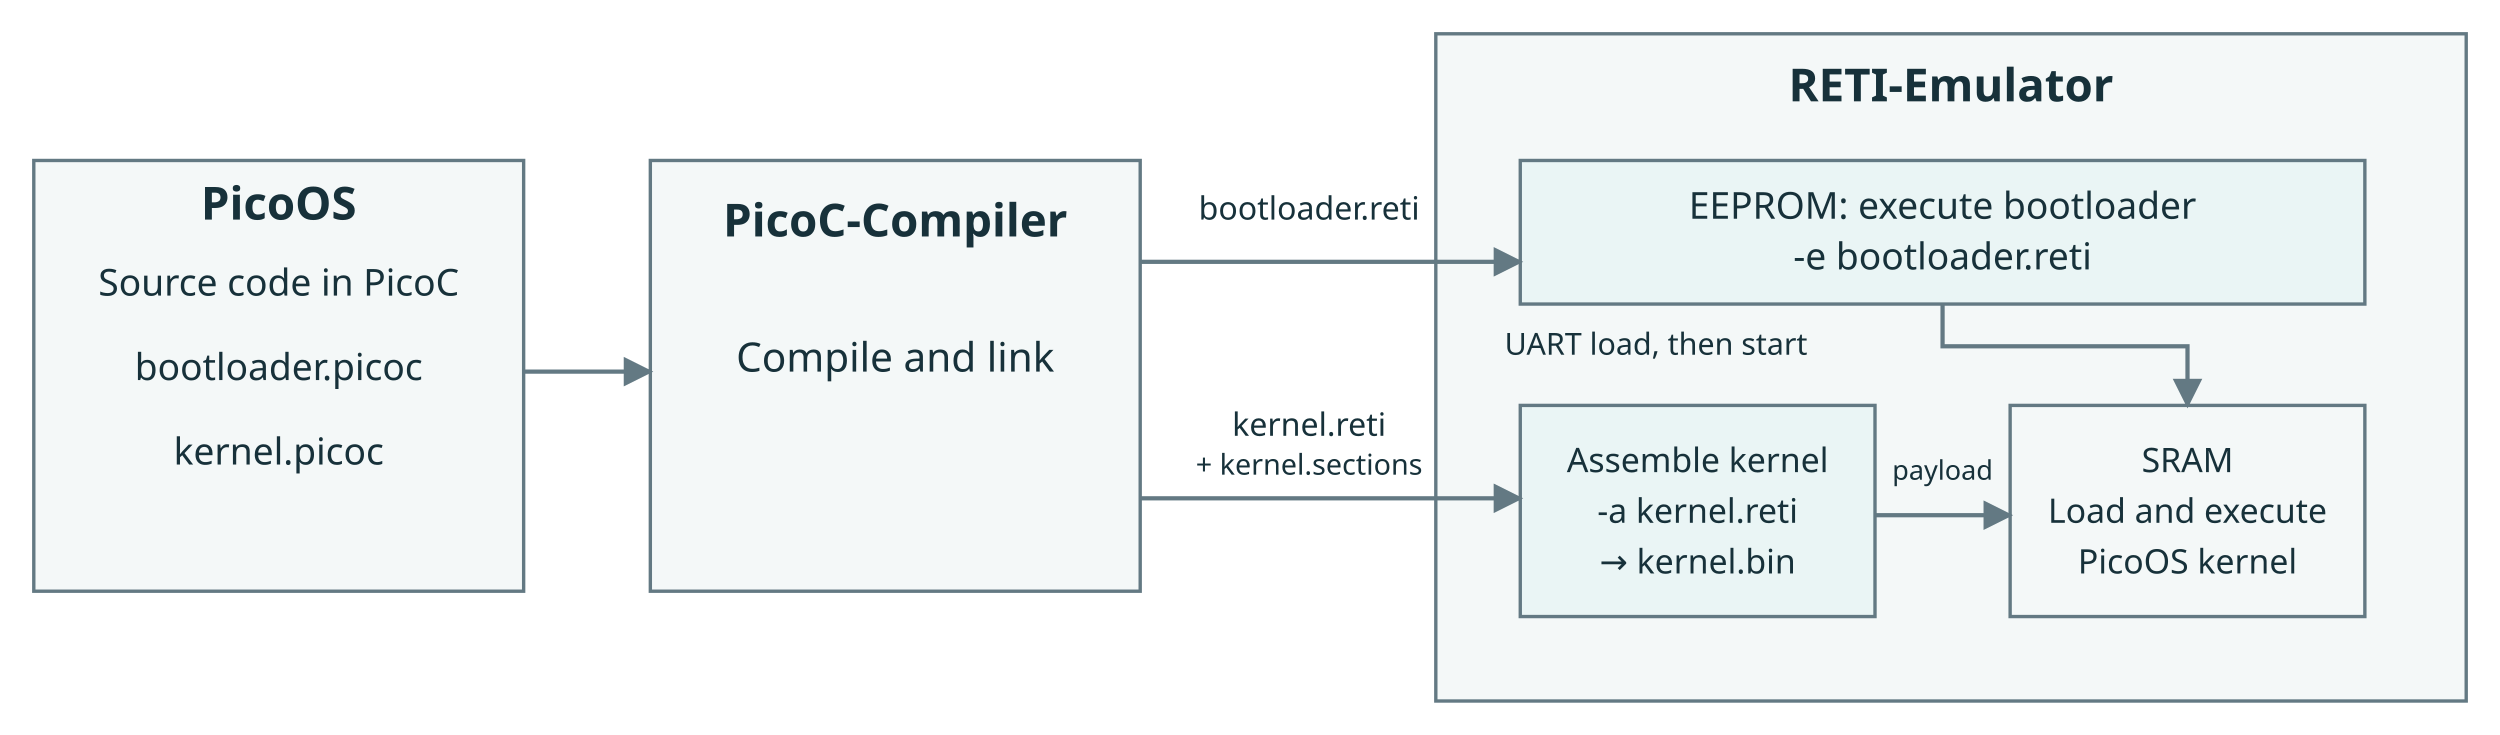
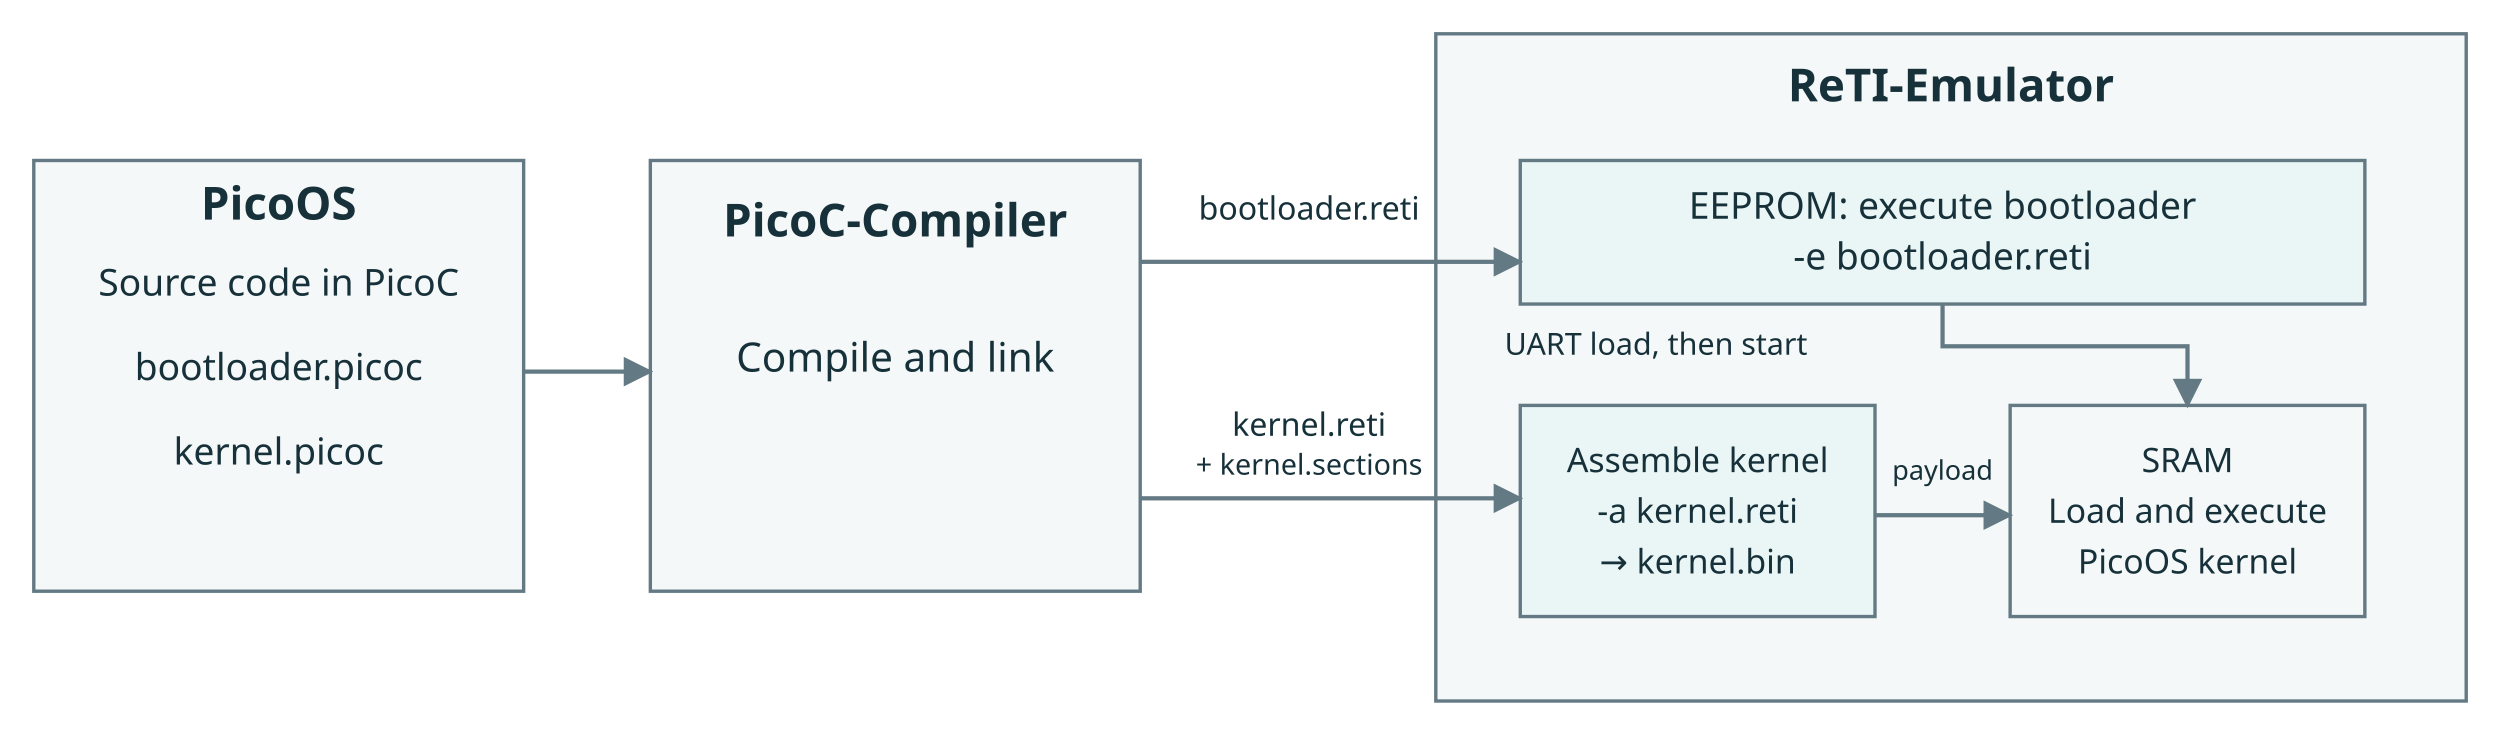
<svg xmlns="http://www.w3.org/2000/svg" width="1480" height="435" viewBox="0 0 1480 435" role="img" aria-labelledby="title desc">
  <defs>
    <marker id="arrow" viewBox="0 0 10 10" refX="9" refY="5" markerWidth="7" markerHeight="7" orient="auto-start-reverse">
      <path d="M0 0 L10 5 L0 10 Z" fill="#637983" />
    </marker>
  </defs>
  <g font-family="Cantarell, sans-serif" fill="#17313a">
    <rect x="20" y="95" width="290" height="255" fill="#f4f8f8" stroke="#637983" stroke-width="2" />
    <text x="165" y="130" font-size="27" text-anchor="middle" font-weight="bold" fill="#17313a">PicoOS</text>
    <text x="165" y="175" font-size="22" text-anchor="middle" font-weight="normal" fill="#17313a">Source code in PicoC</text>
    <text x="165" y="225" font-size="22" text-anchor="middle" font-weight="normal" fill="#17313a">bootloader.picoc</text>
    <text x="165" y="275" font-size="22" text-anchor="middle" font-weight="normal" fill="#17313a">kernel.picoc</text>
    <rect x="385" y="95" width="290" height="255" fill="#f4f8f8" stroke="#637983" stroke-width="2" />
    <text x="530" y="140" font-size="27" text-anchor="middle" font-weight="bold" fill="#17313a">PicoC-Compiler</text>
    <text x="530" y="220" font-size="24" text-anchor="middle" font-weight="normal" fill="#17313a">Compile and link</text>
    <polyline points="310,220 385,220" fill="none" stroke="#637983" stroke-width="2.5" stroke-linejoin="miter" marker-end="url(#arrow)" />
    <rect x="850" y="20" width="610" height="395" fill="#f4f8f8" stroke="#637983" stroke-width="2" />
-     <text x="1155" y="60" font-size="27" text-anchor="middle" font-weight="bold" fill="#17313a">RETI-Emulator</text>
+     <text x="1155" y="60" font-size="27" text-anchor="middle" font-weight="bold" fill="#17313a">ReTI-Emulator</text>
    <rect x="900" y="95" width="500" height="85" fill="#eaf5f5" stroke="#637983" stroke-width="2" />
    <text x="1150.0" y="129.5" font-size="22" text-anchor="middle" font-weight="normal" fill="#17313a">EEPROM: execute bootloader</text>
    <text x="1150.0" y="159.5" font-size="22" text-anchor="middle" font-weight="normal" fill="#17313a">-e bootloader.reti</text>
    <polyline points="675,155 900,155" fill="none" stroke="#637983" stroke-width="2.5" stroke-linejoin="miter" marker-end="url(#arrow)" />
    <text x="775" y="130" font-size="19" text-anchor="middle" font-weight="normal" fill="#17313a">bootloader.reti</text>
    <rect x="900" y="240" width="210" height="125" fill="#eaf5f5" stroke="#637983" stroke-width="2" />
    <text x="1005.0" y="279.5" font-size="20" text-anchor="middle" font-weight="normal" fill="#17313a">Assemble kernel</text>
    <text x="1005.0" y="309.5" font-size="20" text-anchor="middle" font-weight="normal" fill="#17313a">-a kernel.reti</text>
    <text x="1005.0" y="339.5" font-size="20" text-anchor="middle" font-weight="normal" fill="#17313a">→ kernel.bin</text>
    <polyline points="675,295 900,295" fill="none" stroke="#637983" stroke-width="2.5" stroke-linejoin="miter" marker-end="url(#arrow)" />
    <text x="775" y="258" font-size="19" text-anchor="middle" font-weight="normal" fill="#17313a">kernel.reti</text>
    <text x="775" y="281" font-size="17" text-anchor="middle" font-weight="normal" fill="#17313a">+ kernel.sections</text>
    <rect x="1190" y="240" width="210" height="125" fill="#f4f8f8" stroke="#637983" stroke-width="2" />
    <text x="1295.0" y="279.5" font-size="20" text-anchor="middle" font-weight="normal" fill="#17313a">SRAM</text>
    <text x="1295.0" y="309.5" font-size="20" text-anchor="middle" font-weight="normal" fill="#17313a">Load and execute</text>
    <text x="1295.0" y="339.5" font-size="20" text-anchor="middle" font-weight="normal" fill="#17313a">PicoOS kernel</text>
    <polyline points="1110,305 1190,305" fill="none" stroke="#637983" stroke-width="2.5" stroke-linejoin="miter" marker-end="url(#arrow)" />
    <text x="1150" y="284" font-size="16" text-anchor="middle" font-weight="normal" fill="#17313a">payload</text>
    <polyline points="1150,180 1150,205 1295,205 1295,240" fill="none" stroke="#637983" stroke-width="2.5" stroke-linejoin="miter" marker-end="url(#arrow)" />
    <text x="1070" y="210" font-size="18" text-anchor="end" font-weight="normal" fill="#17313a">UART load, then start</text>
  </g>
</svg>
